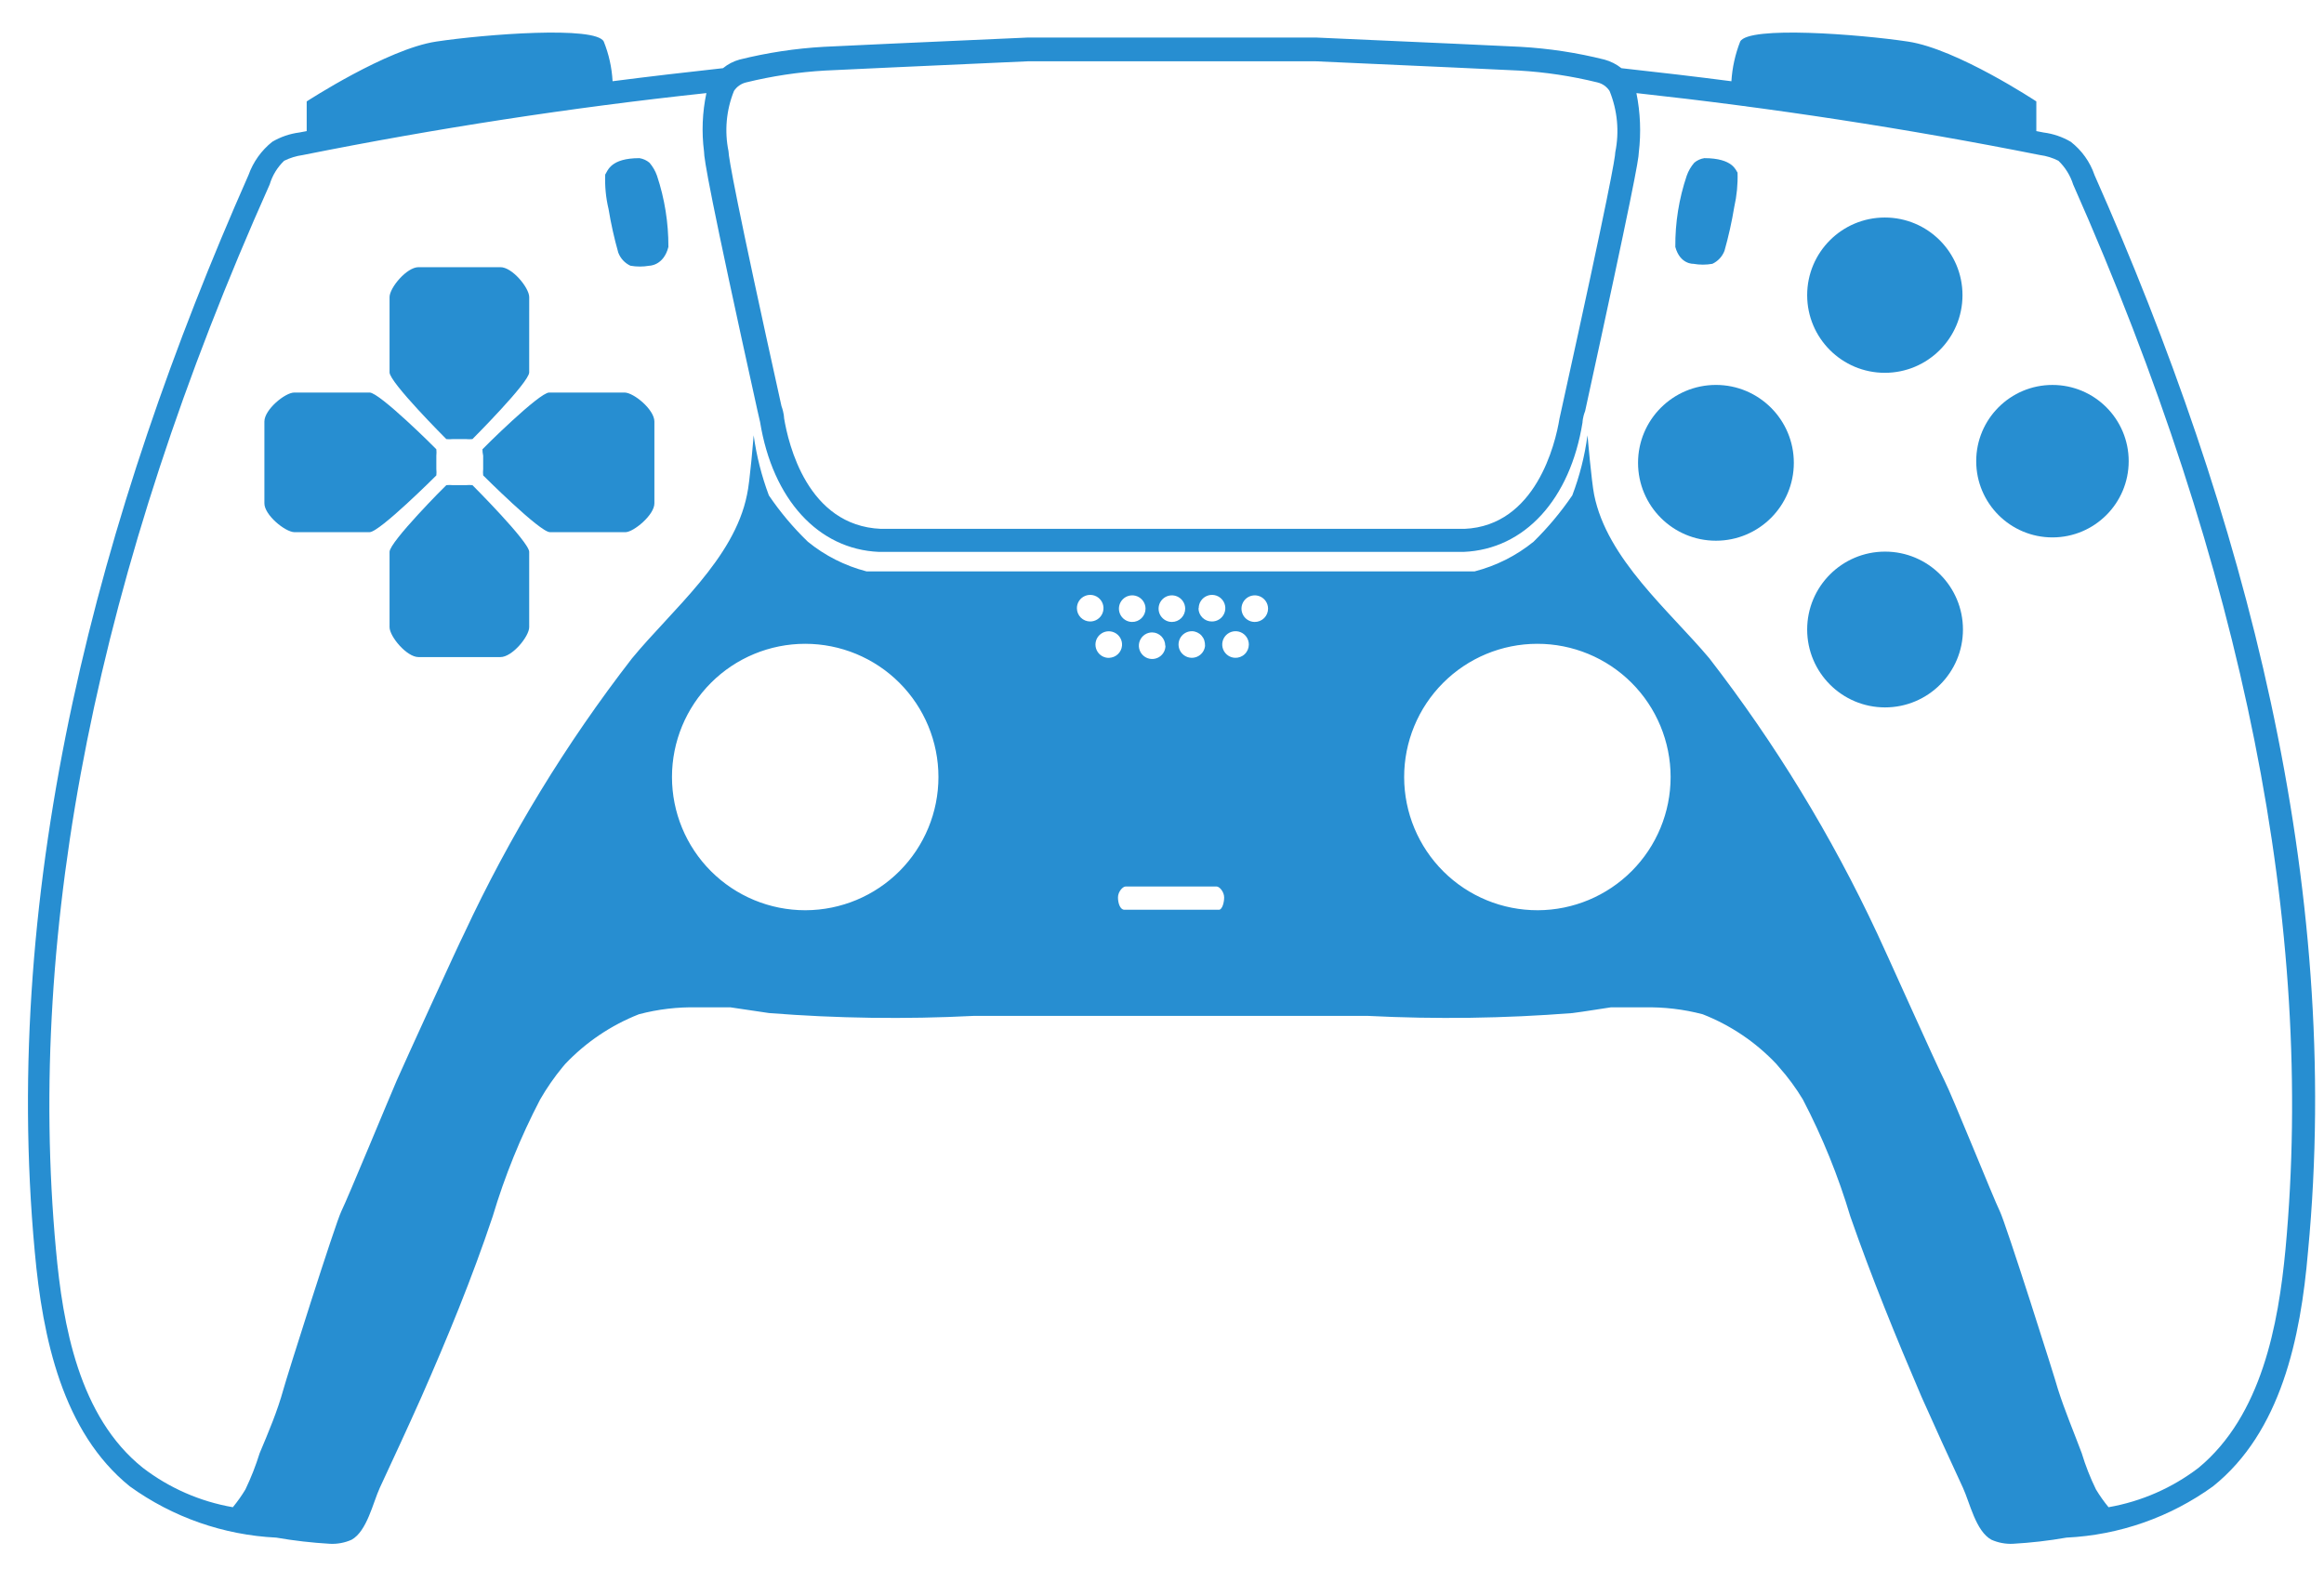
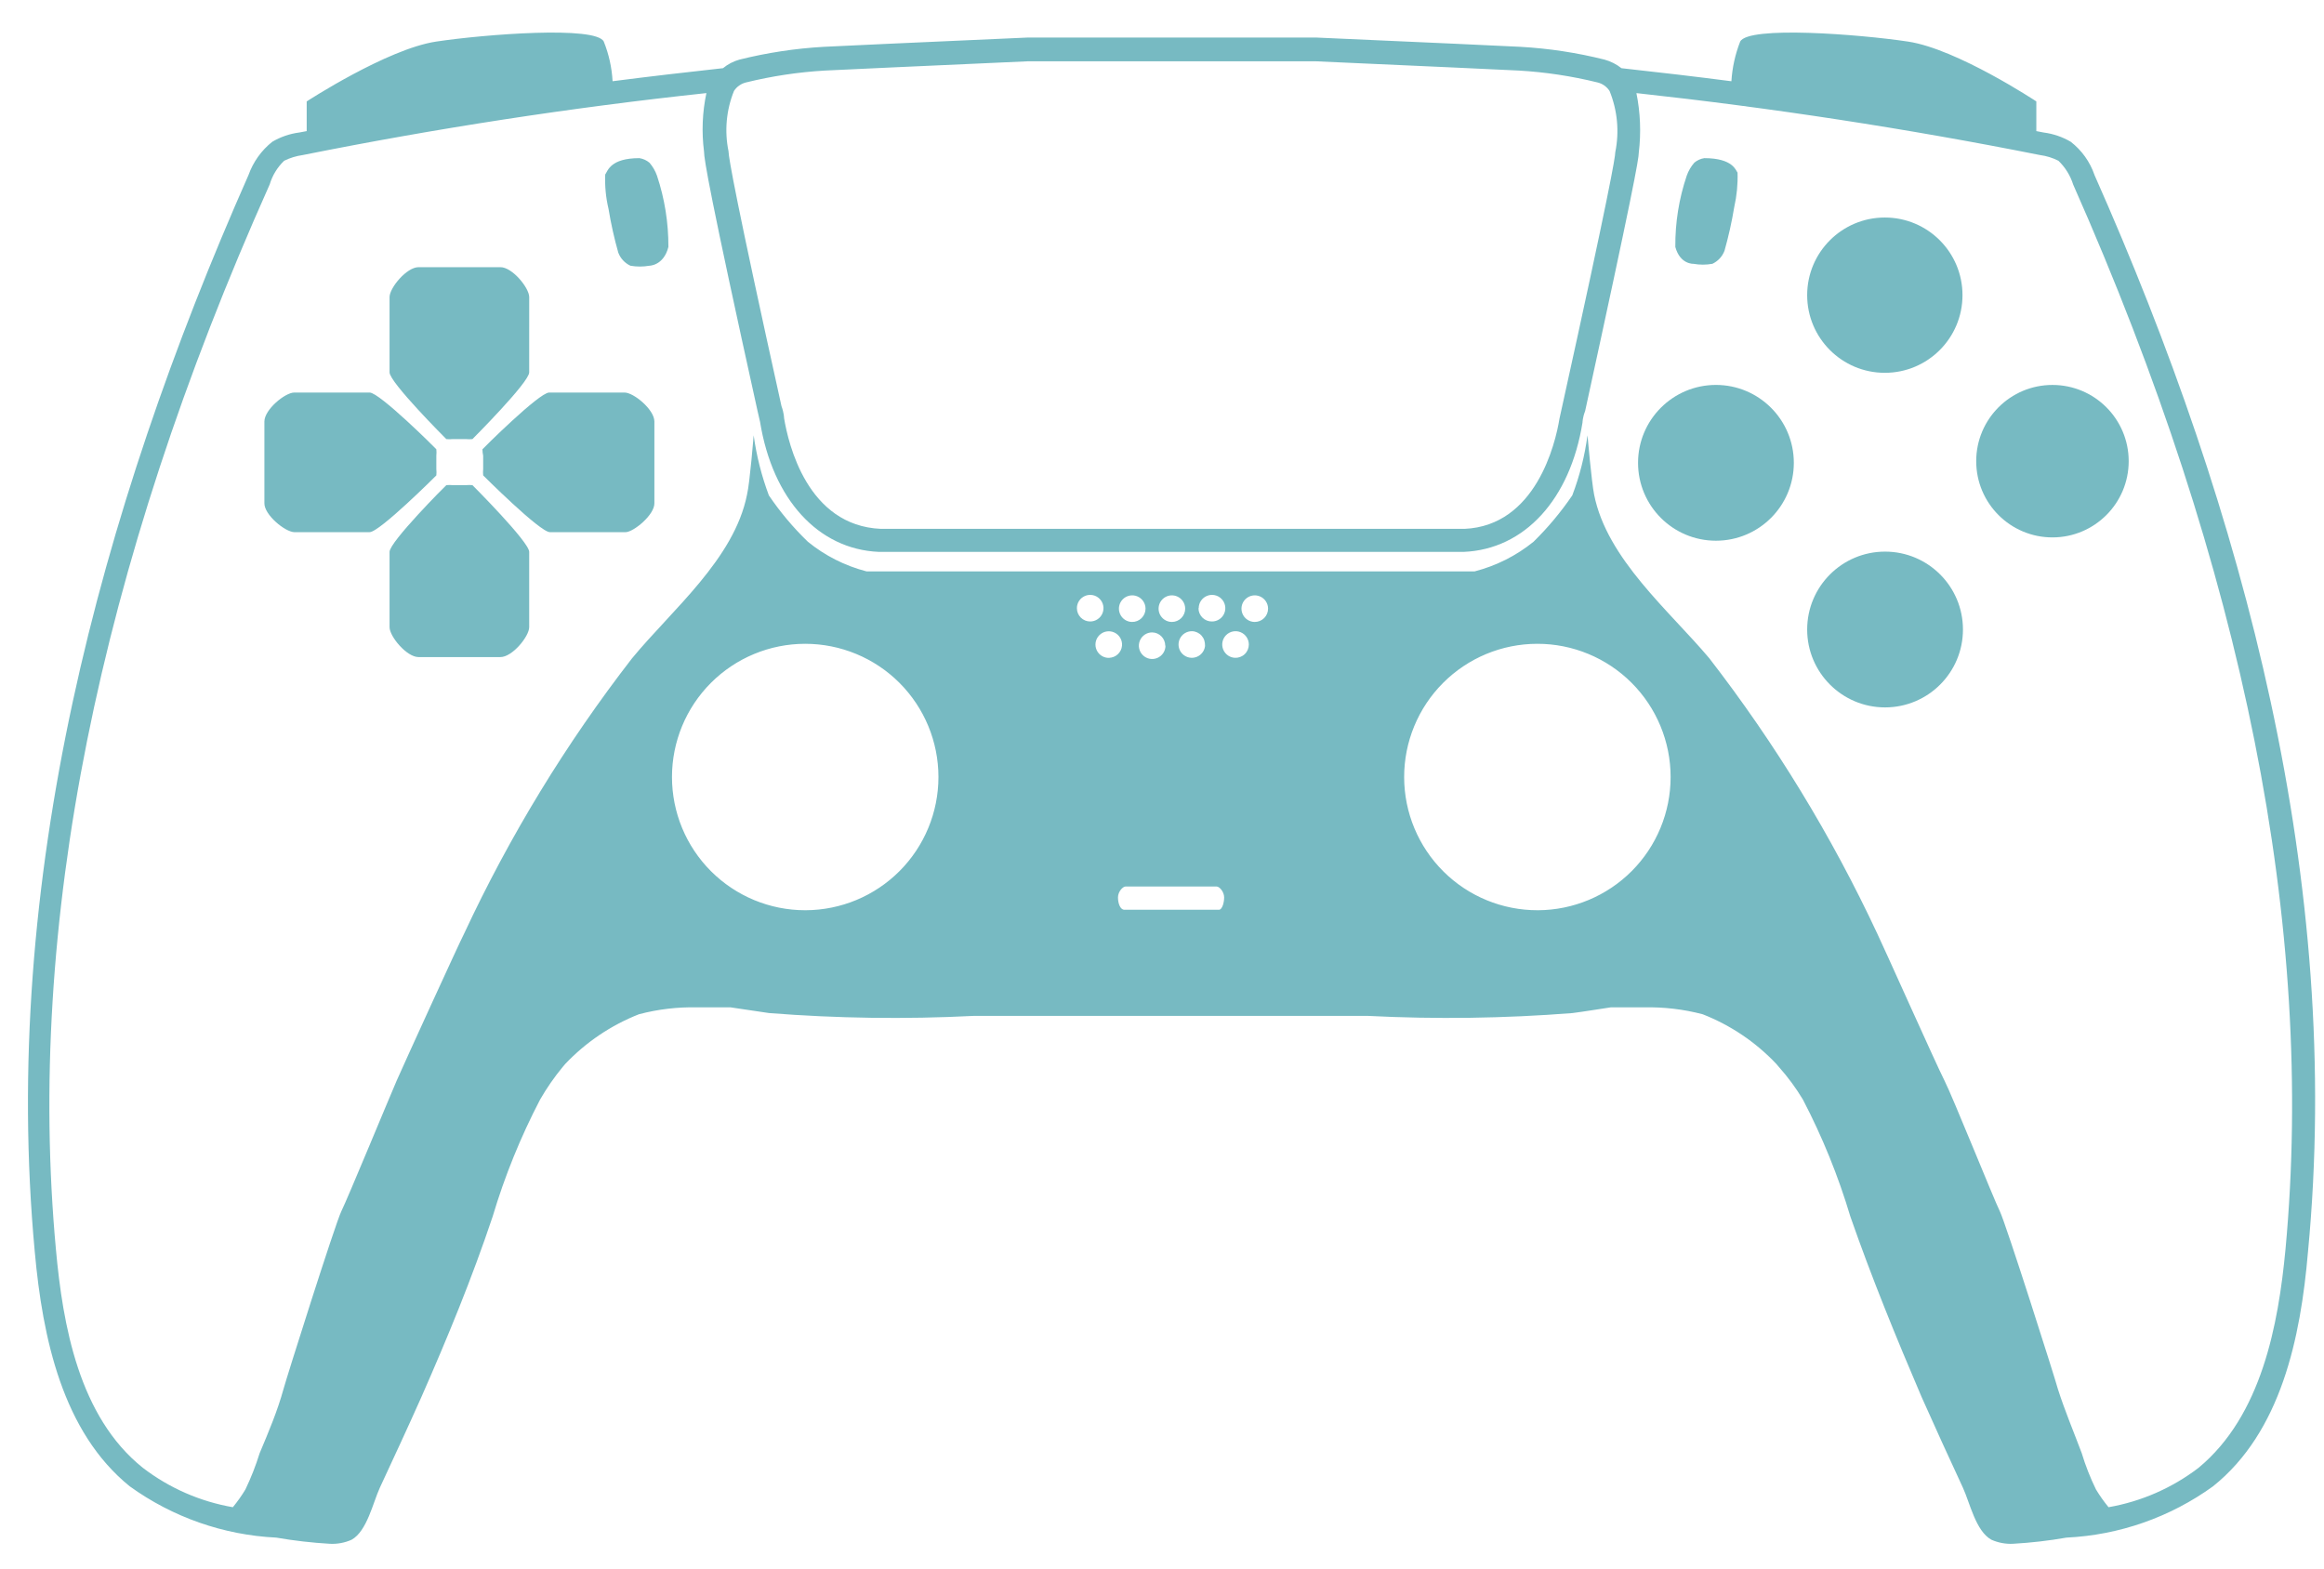
- <svg xmlns="http://www.w3.org/2000/svg" width="548pt" height="370pt" version="1.1" viewBox="0 0 548 370" id="svg242" fill="#278ED1">
+ <svg xmlns="http://www.w3.org/2000/svg" width="548pt" height="370pt" version="1.1" viewBox="0 0 548 370" id="svg242" fill="#77BAC2">
  <defs id="defs216">
    <symbol id="w" overflow="visible">
      <path d="m 18.766,-1.125 c -0.969,0.5 -1.98,0.875 -3.031,1.125 -1.043,0.258 -2.137,0.391 -3.281,0.391 -3.398,0 -6.09,-0.945 -8.078,-2.844 -1.992,-1.906 -2.984,-4.484 -2.984,-7.734 0,-3.258 0.992,-5.836 2.984,-7.734 1.988,-1.906 4.68,-2.859 8.078,-2.859 1.145,0 2.238,0.133 3.281,0.391 1.051,0.25 2.062,0.625 3.031,1.125 v 4.219 c -0.98,-0.656 -1.945,-1.141 -2.891,-1.453 -0.949,-0.312 -1.949,-0.469 -3,-0.469 -1.875,0 -3.352,0.605 -4.422,1.812 -1.074,1.199 -1.609,2.856 -1.609,4.969 0,2.106 0.535,3.762 1.609,4.969 1.07,1.199 2.547,1.797 4.422,1.797 1.051,0 2.051,-0.148 3,-0.453 0.945,-0.312 1.91,-0.801 2.891,-1.469 z" id="path147" />
    </symbol>
    <symbol id="b" overflow="visible">
      <path d="m 13.734,-11.141 c -0.438,-0.195 -0.871,-0.344 -1.297,-0.438 -0.418,-0.102 -0.84,-0.156 -1.266,-0.156 -1.262,0 -2.231,0.406 -2.906,1.219 -0.68,0.805 -1.016,1.953 -1.016,3.453 v 7.062 H 2.359 v -15.312 h 4.891 v 2.516 c 0.625,-1 1.344,-1.727 2.156,-2.188 0.82,-0.469 1.801,-0.703 2.938,-0.703 0.164,0 0.344,0.012 0.531,0.031 0.195,0.012 0.477,0.039 0.844,0.078 z" id="path150" />
    </symbol>
    <symbol id="a" overflow="visible">
      <path d="m 17.641,-7.703 v 1.406 H 6.188 c 0.125,1.148 0.539,2.008 1.25,2.578 0.707,0.574 1.703,0.859 2.984,0.859 1.031,0 2.082,-0.148 3.156,-0.453 1.082,-0.312 2.191,-0.773 3.328,-1.391 v 3.766 c -1.156,0.438 -2.312,0.766 -3.469,0.984 -1.156,0.227 -2.312,0.344 -3.469,0.344 -2.773,0 -4.93,-0.703 -6.469,-2.109 -1.531,-1.406 -2.297,-3.379 -2.297,-5.922 0,-2.5 0.754,-4.461 2.266,-5.891 1.508,-1.438 3.582,-2.156 6.219,-2.156 2.406,0 4.332,0.73 5.781,2.188 1.445,1.449 2.172,3.383 2.172,5.797 z m -5.031,-1.625 c 0,-0.926 -0.273,-1.672 -0.812,-2.234 -0.543,-0.57 -1.25,-0.859 -2.125,-0.859 -0.949,0 -1.719,0.266 -2.312,0.797 -0.594,0.531 -0.965,1.297 -1.109,2.297 z" id="path153" />
    </symbol>
    <symbol id="f" overflow="visible">
      <path d="m 9.219,-6.891 c -1.023,0 -1.793,0.172 -2.312,0.516 -0.512,0.344 -0.766,0.855 -0.766,1.531 0,0.625 0.207,1.117 0.625,1.469 0.414,0.344 0.988,0.516 1.719,0.516 0.926,0 1.703,-0.328 2.328,-0.984 0.633,-0.664 0.953,-1.492 0.953,-2.484 v -0.562 z m 7.469,-1.844 V 0 h -4.922 v -2.266 c -0.656,0.93 -1.398,1.605 -2.219,2.031 -0.824,0.414 -1.824,0.625 -3,0.625 -1.586,0 -2.871,-0.457 -3.859,-1.375 -0.992,-0.926 -1.484,-2.129 -1.484,-3.609 0,-1.789 0.613,-3.102 1.844,-3.938 1.238,-0.844 3.18,-1.266 5.828,-1.266 h 2.891 v -0.391 c 0,-0.77 -0.309,-1.332 -0.922,-1.688 -0.617,-0.363 -1.57,-0.547 -2.859,-0.547 -1.055,0 -2.031,0.105 -2.938,0.312 -0.898,0.211 -1.73,0.523 -2.5,0.938 v -3.734 c 1.039,-0.25 2.086,-0.441 3.141,-0.578 1.062,-0.133 2.125,-0.203 3.188,-0.203 2.758,0 4.75,0.547 5.969,1.641 1.227,1.086 1.844,2.856 1.844,5.312 z" id="path156" />
    </symbol>
    <symbol id="e" overflow="visible">
      <path d="m 7.703,-19.656 v 4.344 H 12.75 v 3.5 H 7.703 v 6.5 c 0,0.711 0.141,1.188 0.422,1.438 0.281,0.25 0.836,0.375 1.672,0.375 h 2.516 v 3.5 h -4.188 c -1.938,0 -3.312,-0.398 -4.125,-1.203 -0.805,-0.812 -1.203,-2.18 -1.203,-4.109 v -6.5 h -2.422 v -3.5 h 2.422 v -4.344 z" id="path159" />
    </symbol>
    <symbol id="g" overflow="visible">
      <path d="m 12.766,-13.078 v -8.203 h 4.922 V -1e-4 H 12.766 v -2.219 c -0.668,0.906 -1.406,1.57 -2.219,1.984 -0.813,0.414 -1.758,0.625 -2.828,0.625 -1.887,0 -3.434,-0.75 -4.641,-2.25 -1.211,-1.5 -1.812,-3.426 -1.812,-5.781 0,-2.363 0.602,-4.297 1.812,-5.797 1.207,-1.5 2.754,-2.25 4.641,-2.25 1.062,0 2,0.215 2.812,0.641 0.82,0.43 1.566,1.086 2.234,1.969 z m -3.219,9.922 c 1.039,0 1.836,-0.379 2.391,-1.141 0.551,-0.77 0.828,-1.883 0.828,-3.344 0,-1.457 -0.277,-2.566 -0.828,-3.328 -0.555,-0.77 -1.352,-1.156 -2.391,-1.156 -1.043,0 -1.84,0.387 -2.391,1.156 -0.555,0.762 -0.828,1.871 -0.828,3.328 0,1.461 0.273,2.574 0.828,3.344 0.551,0.762 1.348,1.141 2.391,1.141 z" id="path162" />
    </symbol>
    <symbol id="k" overflow="visible">
      <path d="m 10.5,-3.156 c 1.051,0 1.852,-0.379 2.406,-1.141 0.551,-0.77 0.828,-1.883 0.828,-3.344 0,-1.457 -0.277,-2.566 -0.828,-3.328 -0.555,-0.77 -1.355,-1.156 -2.406,-1.156 -1.055,0 -1.859,0.387 -2.422,1.156 -0.555,0.773 -0.828,1.883 -0.828,3.328 0,1.449 0.273,2.559 0.828,3.328 0.562,0.773 1.367,1.156 2.422,1.156 z m -3.25,-9.922 c 0.676,-0.883 1.422,-1.539 2.234,-1.969 0.82,-0.426 1.766,-0.641 2.828,-0.641 1.895,0 3.445,0.75 4.656,2.25 1.207,1.5 1.812,3.434 1.812,5.797 0,2.356 -0.605,4.281 -1.812,5.781 -1.211,1.5 -2.762,2.25 -4.656,2.25 -1.062,0 -2.008,-0.211 -2.828,-0.625 C 8.672,-0.66 7.926,-1.32 7.25,-2.219 V -2e-5 H 2.359 v -21.281 H 7.25 Z" id="path165" />
    </symbol>
    <symbol id="j" overflow="visible">
      <path d="m 0.344,-15.312 h 4.891 l 4.125,10.391 3.5,-10.391 h 4.891 l -6.438,16.766 c -0.648,1.695 -1.402,2.883 -2.266,3.562 -0.867,0.688 -2,1.031 -3.406,1.031 H 2.797 V 2.829 h 1.531 c 0.832,0 1.438,-0.137 1.812,-0.406 C 6.523,2.161 6.82,1.692 7.031,1.016 L 7.172,0.595 Z" id="path168" />
    </symbol>
    <symbol id="i" overflow="visible">
      <path d="m 2.578,-20.406 h 14.203 v 3.969 H 7.828 v 3.797 h 8.422 v 3.984 H 7.828 v 4.672 h 9.25 V 4e-4 h -14.5 z" id="path171" />
    </symbol>
    <symbol id="v" overflow="visible">
      <path d="M 2.359,-21.281 H 7.25 V 0 H 2.359 Z" id="path174" />
    </symbol>
    <symbol id="u" overflow="visible">
      <path d="M 2.359,-15.312 H 7.25 V 0 H 2.359 Z m 0,-5.969 H 7.25 v 4 H 2.359 Z" id="path177" />
    </symbol>
    <symbol id="d" overflow="visible">
      <path d="M 17.75,-9.328 V 0 h -4.922 v -7.141 c 0,-1.32 -0.031,-2.234 -0.094,-2.734 -0.062,-0.5 -0.168,-0.867 -0.312,-1.109 -0.188,-0.312 -0.449,-0.555 -0.781,-0.734 -0.324,-0.176 -0.695,-0.266 -1.109,-0.266 -1.023,0 -1.824,0.398 -2.406,1.188 -0.586,0.781 -0.875,1.871 -0.875,3.266 V -1e-4 H 2.359 v -15.312 H 7.25 v 2.234 c 0.738,-0.883 1.52,-1.539 2.344,-1.969 0.832,-0.426 1.75,-0.641 2.75,-0.641 1.77,0 3.113,0.547 4.031,1.641 0.914,1.086 1.375,2.656 1.375,4.719 z" id="path180" />
    </symbol>
    <symbol id="t" overflow="visible">
      <path d="m 10.75,-12.516 c 0.82,0 1.445,-0.18 1.875,-0.547 0.438,-0.363 0.656,-0.898 0.656,-1.609 0,-0.695 -0.219,-1.227 -0.656,-1.594 -0.43,-0.375 -1.055,-0.562 -1.875,-0.562 H 7.828 v 4.312 z m 0.172,8.938 c 1.062,0 1.859,-0.223 2.391,-0.672 0.531,-0.445 0.797,-1.125 0.797,-2.031 0,-0.883 -0.266,-1.547 -0.797,-1.984 -0.523,-0.438 -1.32,-0.656 -2.391,-0.656 h -3.094 v 5.344 z m 4.891,-7.344 c 1.133,0.324 2.008,0.93 2.625,1.812 0.625,0.887 0.938,1.969 0.938,3.25 0,1.969 -0.668,3.438 -2,4.406 -1.336,0.969 -3.356,1.453 -6.062,1.453 h -8.734 v -20.406 h 7.891 c 2.832,0 4.883,0.43 6.156,1.281 1.281,0.855 1.922,2.227 1.922,4.109 0,1 -0.234,1.852 -0.703,2.547 -0.469,0.688 -1.148,1.203 -2.031,1.547 z" id="path183" />
    </symbol>
    <symbol id="s" overflow="visible">
      <path d="m 14.312,-14.828 v 3.719 c -1.043,-0.438 -2.055,-0.766 -3.031,-0.984 -0.98,-0.219 -1.902,-0.328 -2.766,-0.328 -0.93,0 -1.621,0.117 -2.078,0.344 -0.449,0.23 -0.672,0.59 -0.672,1.078 0,0.387 0.172,0.684 0.516,0.891 0.344,0.211 0.957,0.367 1.844,0.469 l 0.859,0.125 c 2.508,0.324 4.195,0.852 5.062,1.578 0.863,0.73 1.297,1.871 1.297,3.422 0,1.637 -0.605,2.867 -1.812,3.688 -1.199,0.812 -2.992,1.219 -5.375,1.219 -1.023,0 -2.074,-0.078 -3.156,-0.234 -1.074,-0.156 -2.18,-0.395 -3.312,-0.719 v -3.719 c 0.969,0.48 1.961,0.84 2.984,1.078 1.031,0.23 2.078,0.344 3.141,0.344 0.957,0 1.676,-0.129 2.156,-0.391 0.477,-0.27 0.719,-0.664 0.719,-1.188 0,-0.438 -0.168,-0.758 -0.5,-0.969 -0.336,-0.219 -0.996,-0.383 -1.984,-0.5 L 7.343,-6.016 c -2.18,-0.27 -3.703,-0.773 -4.578,-1.516 -0.875,-0.738 -1.312,-1.859 -1.312,-3.359 0,-1.625 0.551,-2.828 1.656,-3.609 1.113,-0.789 2.82,-1.188 5.125,-1.188 0.895,0 1.836,0.074 2.828,0.219 1,0.137 2.082,0.352 3.25,0.641 z" id="path186" />
    </symbol>
    <symbol id="c" overflow="visible">
      <path d="m 9.641,-12.188 c -1.086,0 -1.914,0.391 -2.484,1.172 -0.574,0.781 -0.859,1.906 -0.859,3.375 0,1.469 0.285,2.594 0.859,3.375 0.57,0.773 1.398,1.156 2.484,1.156 1.062,0 1.875,-0.383 2.438,-1.156 0.57,-0.781 0.859,-1.906 0.859,-3.375 0,-1.469 -0.289,-2.594 -0.859,-3.375 -0.562,-0.781 -1.375,-1.172 -2.438,-1.172 z m 0,-3.5 c 2.633,0 4.691,0.715 6.172,2.141 1.477,1.418 2.219,3.387 2.219,5.906 0,2.512 -0.742,4.481 -2.219,5.906 C 14.332,-0.317 12.273,0.39 9.641,0.39 6.992,0.39 4.926,-0.317 3.438,-1.735 1.945,-3.161 1.203,-5.13 1.203,-7.641 c 0,-2.519 0.742,-4.488 2.234,-5.906 1.488,-1.426 3.555,-2.141 6.203,-2.141 z" id="path189" />
    </symbol>
    <symbol id="h" overflow="visible">
      <path d="m 2.188,-5.969 v -9.344 h 4.922 v 1.531 c 0,0.836 -0.008,1.875 -0.016,3.125 -0.012,1.25 -0.016,2.086 -0.016,2.5 0,1.242 0.031,2.133 0.094,2.672 0.07,0.543 0.18,0.934 0.328,1.172 0.207,0.324 0.473,0.574 0.797,0.75 0.32,0.168 0.691,0.25 1.109,0.25 1.02,0 1.82,-0.391 2.406,-1.172 0.582,-0.781 0.875,-1.867 0.875,-3.266 v -7.562 h 4.891 V -6e-4 H 12.688 V -2.219 C 11.945,-1.321 11.164,-0.661 10.344,-0.235 9.519,0.179 8.609,0.39 7.609,0.39 5.848,0.39 4.504,-0.149 3.578,-1.235 2.648,-2.317 2.188,-3.895 2.188,-5.969 Z" id="path192" />
    </symbol>
    <symbol id="r" overflow="visible">
      <path d="m 12.422,-21.281 v 3.219 H 9.719 c -0.688,0 -1.172,0.125 -1.453,0.375 -0.273,0.25 -0.406,0.688 -0.406,1.312 v 1.062 h 4.188 v 3.5 H 7.86 V -2e-4 h -4.891 v -11.812 h -2.438 v -3.5 h 2.438 v -1.062 c 0,-1.664 0.461,-2.898 1.391,-3.703 0.926,-0.801 2.367,-1.203 4.328,-1.203 z" id="path195" />
    </symbol>
    <symbol id="q" overflow="visible">
      <path d="m 16.547,-12.766 c 0.613,-0.945 1.348,-1.672 2.203,-2.172 0.852,-0.5 1.789,-0.75 2.812,-0.75 1.758,0 3.098,0.547 4.016,1.641 0.926,1.086 1.391,2.656 1.391,4.719 V -4e-4 h -4.922 v -7.984 -0.359 c 0.008,-0.133 0.016,-0.32 0.016,-0.562 0,-1.082 -0.164,-1.863 -0.484,-2.344 -0.312,-0.488 -0.824,-0.734 -1.531,-0.734 -0.93,0 -1.648,0.387 -2.156,1.156 -0.512,0.762 -0.773,1.867 -0.781,3.312 v 7.516 h -4.922 v -7.984 c 0,-1.695 -0.148,-2.785 -0.438,-3.266 -0.293,-0.488 -0.812,-0.734 -1.562,-0.734 -0.938,0 -1.664,0.387 -2.172,1.156 -0.512,0.762 -0.766,1.859 -0.766,3.297 v 7.531 h -4.922 v -15.312 h 4.922 v 2.234 c 0.602,-0.863 1.289,-1.516 2.062,-1.953 0.781,-0.438 1.641,-0.656 2.578,-0.656 1.062,0 2,0.258 2.812,0.766 0.812,0.512 1.426,1.23 1.844,2.156 z" id="path198" />
    </symbol>
    <symbol id="p" overflow="visible">
      <path d="M 17.75,-9.328 V 0 h -4.922 v -7.109 c 0,-1.344 -0.031,-2.266 -0.094,-2.766 -0.062,-0.5 -0.168,-0.867 -0.312,-1.109 -0.188,-0.312 -0.449,-0.555 -0.781,-0.734 -0.324,-0.176 -0.695,-0.266 -1.109,-0.266 -1.023,0 -1.824,0.398 -2.406,1.188 -0.586,0.781 -0.875,1.871 -0.875,3.266 V -1e-4 H 2.359 v -21.281 H 7.25 v 8.203 c 0.738,-0.883 1.52,-1.539 2.344,-1.969 0.832,-0.426 1.75,-0.641 2.75,-0.641 1.77,0 3.113,0.547 4.031,1.641 0.914,1.086 1.375,2.656 1.375,4.719 z" id="path201" />
    </symbol>
    <symbol id="o" overflow="visible">
      <path d="m 2.578,-20.406 h 5.875 l 7.422,14 v -14 h 4.984 V 0 h -5.875 L 7.562,-14 V 0 H 2.578 Z" id="path204" />
    </symbol>
    <symbol id="n" overflow="visible">
      <path d="m 2.578,-20.406 h 8.734 c 2.594,0 4.582,0.578 5.969,1.734 1.395,1.148 2.094,2.789 2.094,4.922 0,2.137 -0.699,3.781 -2.094,4.938 -1.387,1.156 -3.375,1.734 -5.969,1.734 H 7.828 V 3e-4 h -5.25 z m 5.25,3.812 v 5.703 H 10.75 c 1.02,0 1.805,-0.25 2.359,-0.75 0.562,-0.5 0.844,-1.203 0.844,-2.109 0,-0.914 -0.281,-1.617 -0.844,-2.109 -0.555,-0.488 -1.34,-0.734 -2.359,-0.734 z" id="path207" />
    </symbol>
    <symbol id="m" overflow="visible">
      <path d="M 2.359,-15.312 H 7.25 v 15.031 c 0,2.051 -0.496,3.617 -1.484,4.703 -0.98,1.082 -2.406,1.625 -4.281,1.625 H -0.938 V 2.828 h 0.859 c 0.926,0 1.562,-0.211 1.906,-0.625 0.352,-0.418 0.531,-1.246 0.531,-2.484 z m 0,-5.969 H 7.25 v 4 H 2.359 Z" id="path210" />
    </symbol>
    <symbol id="l" overflow="visible">
      <path d="m 14.719,-14.828 v 3.984 c -0.656,-0.457 -1.324,-0.797 -2,-1.016 -0.668,-0.219 -1.359,-0.328 -2.078,-0.328 -1.367,0 -2.434,0.402 -3.203,1.203 -0.762,0.793 -1.141,1.906 -1.141,3.344 0,1.43 0.379,2.543 1.141,3.344 0.77,0.793 1.836,1.188 3.203,1.188 0.758,0 1.484,-0.109 2.172,-0.328 0.688,-0.227 1.32,-0.566 1.906,-1.016 v 4 c -0.762,0.281 -1.539,0.488 -2.328,0.625 -0.781,0.145 -1.574,0.219 -2.375,0.219 -2.762,0 -4.922,-0.707 -6.484,-2.125 -1.555,-1.414 -2.328,-3.383 -2.328,-5.906 0,-2.531 0.773,-4.504 2.328,-5.922 1.562,-1.414 3.723,-2.125 6.484,-2.125 0.801,0 1.594,0.074 2.375,0.219 0.781,0.137 1.555,0.352 2.328,0.641 z" id="path213" />
    </symbol>
  </defs>
  <g id="g240" transform="translate(-73.6743,-94.13361)">
    <path d="m 567.56,135.41 c -1.059,-3.102 -3.008,-5.828 -5.598,-7.84 -1.961,-1.152 -4.133,-1.895 -6.387,-2.184 l -1.734,-0.336 v -7 c 0,0 -18.703,-12.375 -30.238,-14.109 -11.535,-1.734 -37.688,-3.754 -39.594,0 -1.172,2.988 -1.871,6.144 -2.07,9.352 -8.625,-1.121 -17.305,-2.129 -25.93,-3.078 v -0.004 c -1.176,-0.93 -2.527,-1.617 -3.977,-2.016 -6.516,-1.637 -13.172,-2.648 -19.879,-3.023 l -15.512,-0.727 -32.594,-1.457 h -68.039 l -32.535,1.457 -15.512,0.727 c -6.727,0.379 -13.402,1.391 -19.938,3.023 -1.414,0.395 -2.731,1.082 -3.863,2.016 -8.68,0.953 -17.359,1.961 -26.039,3.078 v 0.004 c -0.176,-3.211 -0.875,-6.371 -2.074,-9.352 -1.848,-3.754 -28,-1.734 -39.535,0 -11.535,1.734 -30.52,14.113 -30.52,14.113 v 7 l -1.793,0.336 v -0.004 c -2.234,0.297 -4.387,1.039 -6.328,2.184 -2.562,2.039 -4.5,4.758 -5.598,7.84 -35.281,79.746 -58.465,166.99 -50.402,253.91 1.848,20.383 6.551,42.504 22.398,55.328 h 0.004 c 10.102,7.289 22.105,11.492 34.551,12.094 4.188,0.727 8.414,1.211 12.656,1.457 1.75,0.086 3.496,-0.238 5.094,-0.953 3.641,-2.016 5.039,-8.734 6.664,-12.266 3.305,-7.113 6.609,-14.223 9.801,-21.391 6.16,-14 11.93,-28 16.801,-42.559 2.844,-9.539 6.594,-18.785 11.199,-27.609 1.555,-2.699 3.332,-5.269 5.32,-7.672 l 0.617,-0.727 c 4.863,-5.121 10.785,-9.117 17.359,-11.703 4.492,-1.188 9.129,-1.734 13.777,-1.625 h 7.84 l 9.07,1.344 c 16.023,1.262 32.109,1.488 48.16,0.672 h 93.129 c 16.051,0.812 32.137,0.59 48.16,-0.672 3.023,-0.391 5.992,-0.895 9.016,-1.344 h 7.84 c 4.664,-0.105 9.32,0.441 13.832,1.625 6.578,2.574 12.508,6.57 17.359,11.703 l 0.672,0.785 c 2.098,2.359 3.973,4.91 5.602,7.613 4.606,8.824 8.355,18.07 11.199,27.609 5.039,14.449 10.809,28.559 16.801,42.559 3.191,7.168 6.441,14.281 9.742,21.391 1.625,3.527 3.023,10.246 6.719,12.266 h 0.004 c 1.582,0.703 3.309,1.031 5.039,0.953 4.242,-0.238 8.469,-0.723 12.656,-1.457 12.445,-0.594 24.449,-4.797 34.551,-12.094 16.016,-12.824 20.664,-34.945 22.398,-55.328 8.289,-86.914 -14.949,-174.16 -50.344,-253.91 z M 246.74,115.59 c 0.66,-1.016 1.684,-1.738 2.859,-2.019 6.098,-1.496 12.32,-2.434 18.59,-2.797 l 15.566,-0.727 32.258,-1.457 h 67.93 l 32.367,1.457 15.512,0.727 c 6.25,0.363 12.457,1.301 18.535,2.797 1.176,0.281 2.199,1.004 2.856,2.019 1.859,4.578 2.328,9.602 1.344,14.445 0,1.121 -1.344,9.297 -12.543,60.031 l -0.617,2.801 c -0.953,5.938 -5.602,25.258 -22.398,25.984 h -137.59 c -17.359,-0.727 -21.84,-20.047 -22.848,-26.098 0,0 0,-1.176 -0.617,-2.856 -10.809,-48.832 -12.434,-58.465 -12.488,-60.09 l 0.004,0.004 c -0.98,-4.766 -0.535,-9.715 1.285,-14.223 z m 16.801,193.2 c -8.332,0 -16.32,-3.312 -22.215,-9.203 -5.891,-5.891 -9.199,-13.883 -9.199,-22.215 0,-8.332 3.309,-16.32 9.199,-22.215 5.894,-5.891 13.883,-9.199 22.215,-9.199 8.332,0 16.324,3.309 22.215,9.199 5.891,5.894 9.203,13.883 9.203,22.215 0,8.312 -3.297,16.289 -9.164,22.176 -5.867,5.887 -13.828,9.211 -22.141,9.242 z m 64.066,-71.234 c 0,-1.266 0.762,-2.41 1.934,-2.894 1.172,-0.488 2.519,-0.219 3.418,0.68 0.898,0.895 1.164,2.246 0.68,3.418 -0.484,1.172 -1.629,1.934 -2.898,1.934 -0.832,0 -1.629,-0.328 -2.215,-0.918 -0.59,-0.59 -0.918,-1.387 -0.918,-2.219 z m 7.84,11.703 v 0.004 c -1.316,0.137 -2.578,-0.566 -3.152,-1.758 -0.574,-1.191 -0.34,-2.613 0.586,-3.559 0.926,-0.945 2.344,-1.207 3.547,-0.656 1.203,0.551 1.93,1.797 1.816,3.113 -0.141,1.602 -1.473,2.836 -3.078,2.859 z m 22.398,-3.137 v 0.004 c 0,1.273 -0.77,2.418 -1.949,2.902 -1.18,0.48 -2.531,0.203 -3.426,-0.707 -0.891,-0.906 -1.145,-2.266 -0.641,-3.438 0.504,-1.168 1.664,-1.918 2.938,-1.895 0.859,0.027 1.676,0.41 2.246,1.055 0.574,0.648 0.855,1.5 0.777,2.359 z m -1.512,-8.566 c 0,-1.266 0.766,-2.41 1.938,-2.894 1.172,-0.488 2.519,-0.219 3.414,0.68 0.898,0.895 1.168,2.246 0.68,3.418 -0.484,1.172 -1.629,1.934 -2.894,1.934 -0.844,0.016 -1.656,-0.309 -2.254,-0.898 -0.602,-0.59 -0.938,-1.395 -0.938,-2.238 z m -6.328,3.25 c -1.27,0 -2.41,-0.766 -2.898,-1.938 -0.484,-1.172 -0.215,-2.519 0.68,-3.418 0.898,-0.895 2.246,-1.164 3.418,-0.68 1.172,0.488 1.938,1.629 1.938,2.898 0,0.832 -0.332,1.629 -0.918,2.219 -0.59,0.586 -1.387,0.918 -2.219,0.918 z m -1.512,5.602 v -0.004 c 0,1.27 -0.766,2.414 -1.938,2.898 -1.172,0.484 -2.519,0.219 -3.418,-0.68 -0.895,-0.898 -1.164,-2.246 -0.68,-3.418 0.488,-1.172 1.629,-1.934 2.898,-1.934 1.711,0.027 3.082,1.426 3.082,3.133 z m -7.84,-5.602 c -1.27,0 -2.414,-0.766 -2.898,-1.938 -0.484,-1.172 -0.215,-2.519 0.68,-3.418 0.898,-0.895 2.246,-1.164 3.418,-0.68 1.172,0.488 1.938,1.629 1.938,2.898 0,0.84 -0.34,1.648 -0.938,2.238 -0.602,0.59 -1.414,0.914 -2.254,0.898 z m 20.551,67.871 h -11.199 -11.199 c -1.008,0 -1.512,-1.566 -1.512,-2.91 0,-1.344 1.121,-2.574 1.793,-2.574 h 21.449 c 0.727,0 1.793,1.289 1.793,2.574 -0.004,1.285 -0.453,2.742 -1.125,2.91 z m 3.809,-59.414 c -1.27,0 -2.41,-0.766 -2.898,-1.938 -0.484,-1.172 -0.215,-2.519 0.68,-3.418 0.898,-0.898 2.246,-1.164 3.418,-0.68 1.172,0.484 1.938,1.629 1.938,2.898 0,0.859 -0.352,1.684 -0.977,2.277 -0.625,0.594 -1.469,0.902 -2.328,0.859 z m 4.535,-8.457 c -1.266,0 -2.41,-0.766 -2.894,-1.938 -0.488,-1.172 -0.219,-2.519 0.68,-3.418 0.895,-0.895 2.242,-1.164 3.414,-0.68 1.172,0.488 1.938,1.629 1.938,2.898 0,0.832 -0.332,1.629 -0.918,2.219 -0.59,0.586 -1.387,0.918 -2.219,0.918 z m 66.754,67.984 c -8.34,0.027 -16.348,-3.258 -22.262,-9.137 -5.914,-5.879 -9.246,-13.867 -9.266,-22.207 -0.019,-8.336 3.273,-16.34 9.16,-22.246 5.887,-5.91 13.879,-9.234 22.219,-9.242 8.336,-0.012 16.336,3.293 22.238,9.188 5.898,5.891 9.215,13.891 9.215,22.227 0,8.312 -3.297,16.289 -9.164,22.176 -5.867,5.887 -13.828,9.211 -22.141,9.242 z m 176.29,79.969 c -1.68,17.695 -5.602,39.199 -20.496,51.52 -6.227,4.758 -13.508,7.945 -21.227,9.293 -1.09,-1.324 -2.082,-2.727 -2.969,-4.199 -1.348,-2.758 -2.473,-5.625 -3.359,-8.566 -1.848,-4.93 -3.977,-9.969 -5.602,-15.062 -0.617,-2.352 -12.32,-39.199 -13.719,-42 -1.398,-2.801 -11.199,-27.215 -13.047,-30.801 -1.848,-3.586 -14.785,-32.535 -15.848,-34.664 -10.762,-23.031 -24.039,-44.797 -39.594,-64.906 -9.406,-11.199 -24.137,-23.406 -27.16,-38.586 -0.617,-3.078 -1.566,-14 -1.566,-14 v 0.004 c -0.645,4.844 -1.848,9.598 -3.586,14.168 -2.676,3.93 -5.734,7.586 -9.125,10.918 -4.074,3.305 -8.812,5.691 -13.891,7 h -71.68 -71.734 c -5.062,-1.309 -9.781,-3.695 -13.832,-7 -3.43,-3.312 -6.508,-6.973 -9.184,-10.918 -1.711,-4.578 -2.914,-9.328 -3.586,-14.168 0,0 -0.895,11.199 -1.566,14 -3.023,15.176 -17.695,27.16 -27.105,38.586 v -0.004 c -15.57,20.094 -28.852,41.863 -39.59,64.906 -1.121,2.129 -14.336,31.078 -15.902,34.664 -1.566,3.586 -11.648,28 -13.047,30.801 -1.399,2.801 -13.047,39.648 -13.664,42 -1.398,5.098 -3.527,10.137 -5.602,15.062 h -0.004 c -0.91,2.934 -2.031,5.797 -3.359,8.566 -0.883,1.473 -1.875,2.875 -2.969,4.199 -7.723,-1.336 -15.004,-4.523 -21.223,-9.293 -15.062,-12.039 -18.871,-33.602 -20.496,-51.52 -7,-75.824 9.801,-160.33 50.398,-251.11 h 0.004 c 0.629,-2.133 1.809,-4.062 3.414,-5.602 1.375,-0.676 2.852,-1.133 4.367,-1.344 31.305,-6.273 63.223,-11.199 95.199,-14.617 v 0.004 c -0.957,4.527 -1.148,9.184 -0.559,13.773 0,1.734 1.289,9.91 12.602,61.098 0.391,1.625 0.617,2.633 0.617,2.688 2.969,18.258 13.719,30.016 28,30.633 h 137.93 c 14.336,-0.617 25.09,-12.375 28,-30.52 0,0 0,-1.121 0.617,-2.688 11.199,-51.297 12.656,-59.473 12.656,-60.984 0.559,-4.668 0.371,-9.395 -0.562,-14 31.863,3.473 63.727,8.344 95.199,14.617 v -0.004 c 1.504,0.203 2.961,0.656 4.312,1.344 1.609,1.547 2.801,3.473 3.473,5.602 40.207,90.777 57.121,175.28 50.066,251.11 z" id="path218" />
    <path d="m 496.66,203.28 c 0,10.145 -8.223,18.367 -18.367,18.367 -10.144,0 -18.367,-8.223 -18.367,-18.367 0,-10.144 8.223,-18.371 18.367,-18.371 10.144,0 18.367,8.227 18.367,18.371" id="path220" />
    <path d="m 536.43,163.74 c 0,10.117 -8.199,18.312 -18.312,18.312 -10.113,0 -18.312,-8.195 -18.312,-18.312 0,-10.113 8.199,-18.309 18.312,-18.309 10.113,0 18.312,8.195 18.312,18.309" id="path222" />
    <path d="m 575.62,202.89 c 0,9.93 -8.051,17.977 -17.977,17.977 -9.93,0 -17.977,-8.047 -17.977,-17.977 0,-9.926 8.047,-17.977 17.977,-17.977 9.926,0 17.977,8.051 17.977,17.977" id="path224" />
    <path d="m 536.54,242.59 c 0,10.145 -8.223,18.367 -18.367,18.367 -10.144,0 -18.367,-8.223 -18.367,-18.367 0,-10.144 8.223,-18.371 18.367,-18.371 10.144,0 18.367,8.227 18.367,18.371" id="path226" />
    <path d="m 475.55,131.43 c -0.863,0.133 -1.68,0.5 -2.352,1.062 -0.789,0.902 -1.398,1.949 -1.793,3.078 -1.828,5.41 -2.738,11.09 -2.688,16.801 1.121,4.144 4.258,3.977 4.258,3.977 1.48,0.262 2.996,0.262 4.481,0 1.316,-0.617 2.34,-1.723 2.856,-3.078 0.957,-3.391 1.723,-6.832 2.297,-10.305 0.602,-2.664 0.867,-5.391 0.781,-8.121 -0.391,-0.449 -1.008,-3.414 -7.84,-3.414 z" id="path228" />
    <path d="m 224.45,131.43 c 0.863,0.133 1.68,0.5 2.352,1.062 0.789,0.902 1.398,1.949 1.793,3.078 1.805,5.418 2.711,11.094 2.688,16.801 -1.121,4.426 -4.481,4.426 -4.481,4.426 -1.484,0.262 -3,0.262 -4.481,0 -1.316,-0.617 -2.34,-1.723 -2.856,-3.082 -0.957,-3.387 -1.727,-6.828 -2.297,-10.305 -0.633,-2.656 -0.895,-5.387 -0.785,-8.117 0.617,-0.898 1.234,-3.863 8.066,-3.863 z" id="path230" />
    <path d="m 191.63,157.14 h -9.633 -9.633 c -2.801,0 -6.832,4.871 -6.832,7.055 v 17.754 c 0,2.352 13.215,15.566 13.383,15.734 h 0.004 c 0.5,0.051 1.008,0.051 1.512,0 h 3.137 -0.004 c 0.504,0.051 1.012,0.051 1.512,0 0,0 13.383,-13.383 13.383,-15.734 l 0.004,-17.754 c 0,-2.184 -4.031,-7.113 -6.832,-7.055 z" id="path232" />
    <path d="m 191.63,249.09 h -19.266 c -2.801,0 -6.832,-4.871 -6.832,-7.055 v -17.754 c 0,-2.352 13.215,-15.625 13.383,-15.734 l 0.004,-0.004 c 0.5,-0.047 1.008,-0.047 1.512,0 h 3.137 -0.004 c 0.504,-0.047 1.012,-0.047 1.512,0 0,0 13.383,13.383 13.383,15.734 v 17.754 c 0.004,2.184 -4.027,7.113 -6.828,7.059 z" id="path234" />
    <path d="m 227.98,212.8 v -9.633 -9.633 c 0,-2.801 -4.871,-6.832 -7.055,-6.832 h -17.754 c -2.352,0 -15.625,13.215 -15.734,13.383 v 0.004 c 0.004,0.508 0.059,1.012 0.168,1.512 v 3.137 -0.004 c -0.051,0.504 -0.051,1.012 0,1.512 0,0 13.383,13.383 15.734,13.383 l 17.863,0.004 c 1.906,-0.059 6.832,-4.09 6.777,-6.832 z" id="path236" />
    <path d="m 136.02,212.8 v -9.633 -9.633 c 0,-2.801 4.871,-6.832 7.055,-6.832 h 17.754 c 2.352,0 15.625,13.215 15.734,13.383 v 0.004 c 0.051,0.5 0.051,1.008 0,1.512 v 3.137 -0.004 c 0.051,0.504 0.051,1.012 0,1.512 0,0 -13.383,13.383 -15.734,13.383 l -17.754,0.004 c -2.184,-0.059 -7.109,-4.09 -7.055,-6.832 z" id="path238" />
  </g>
</svg>
